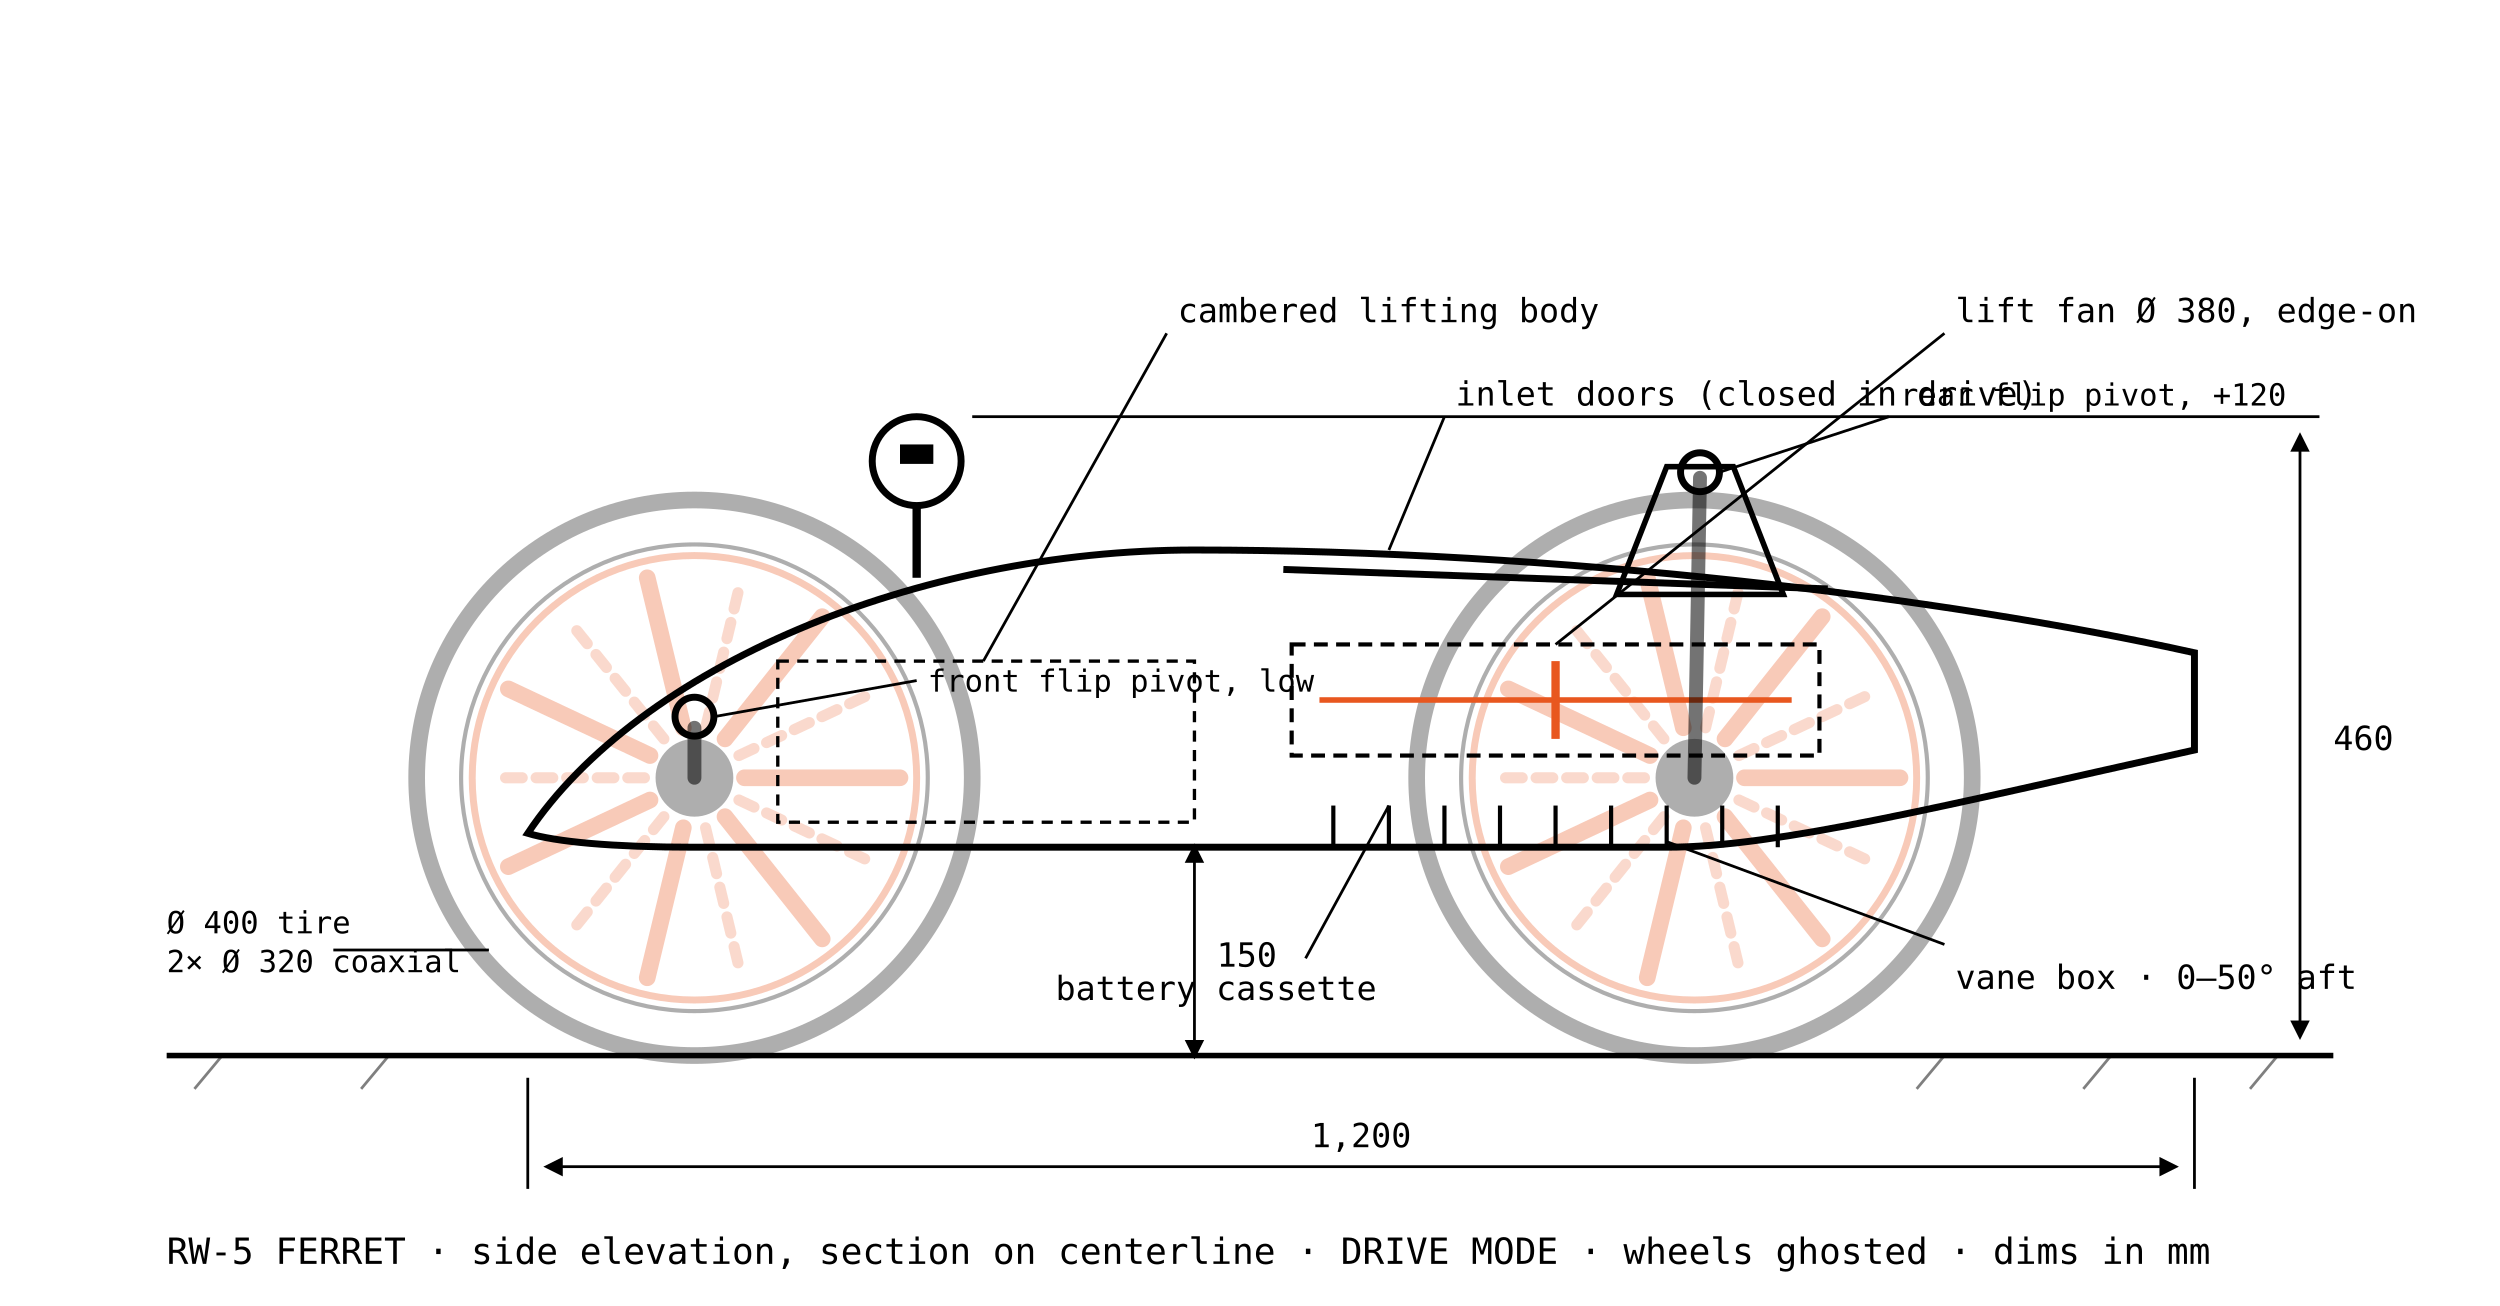
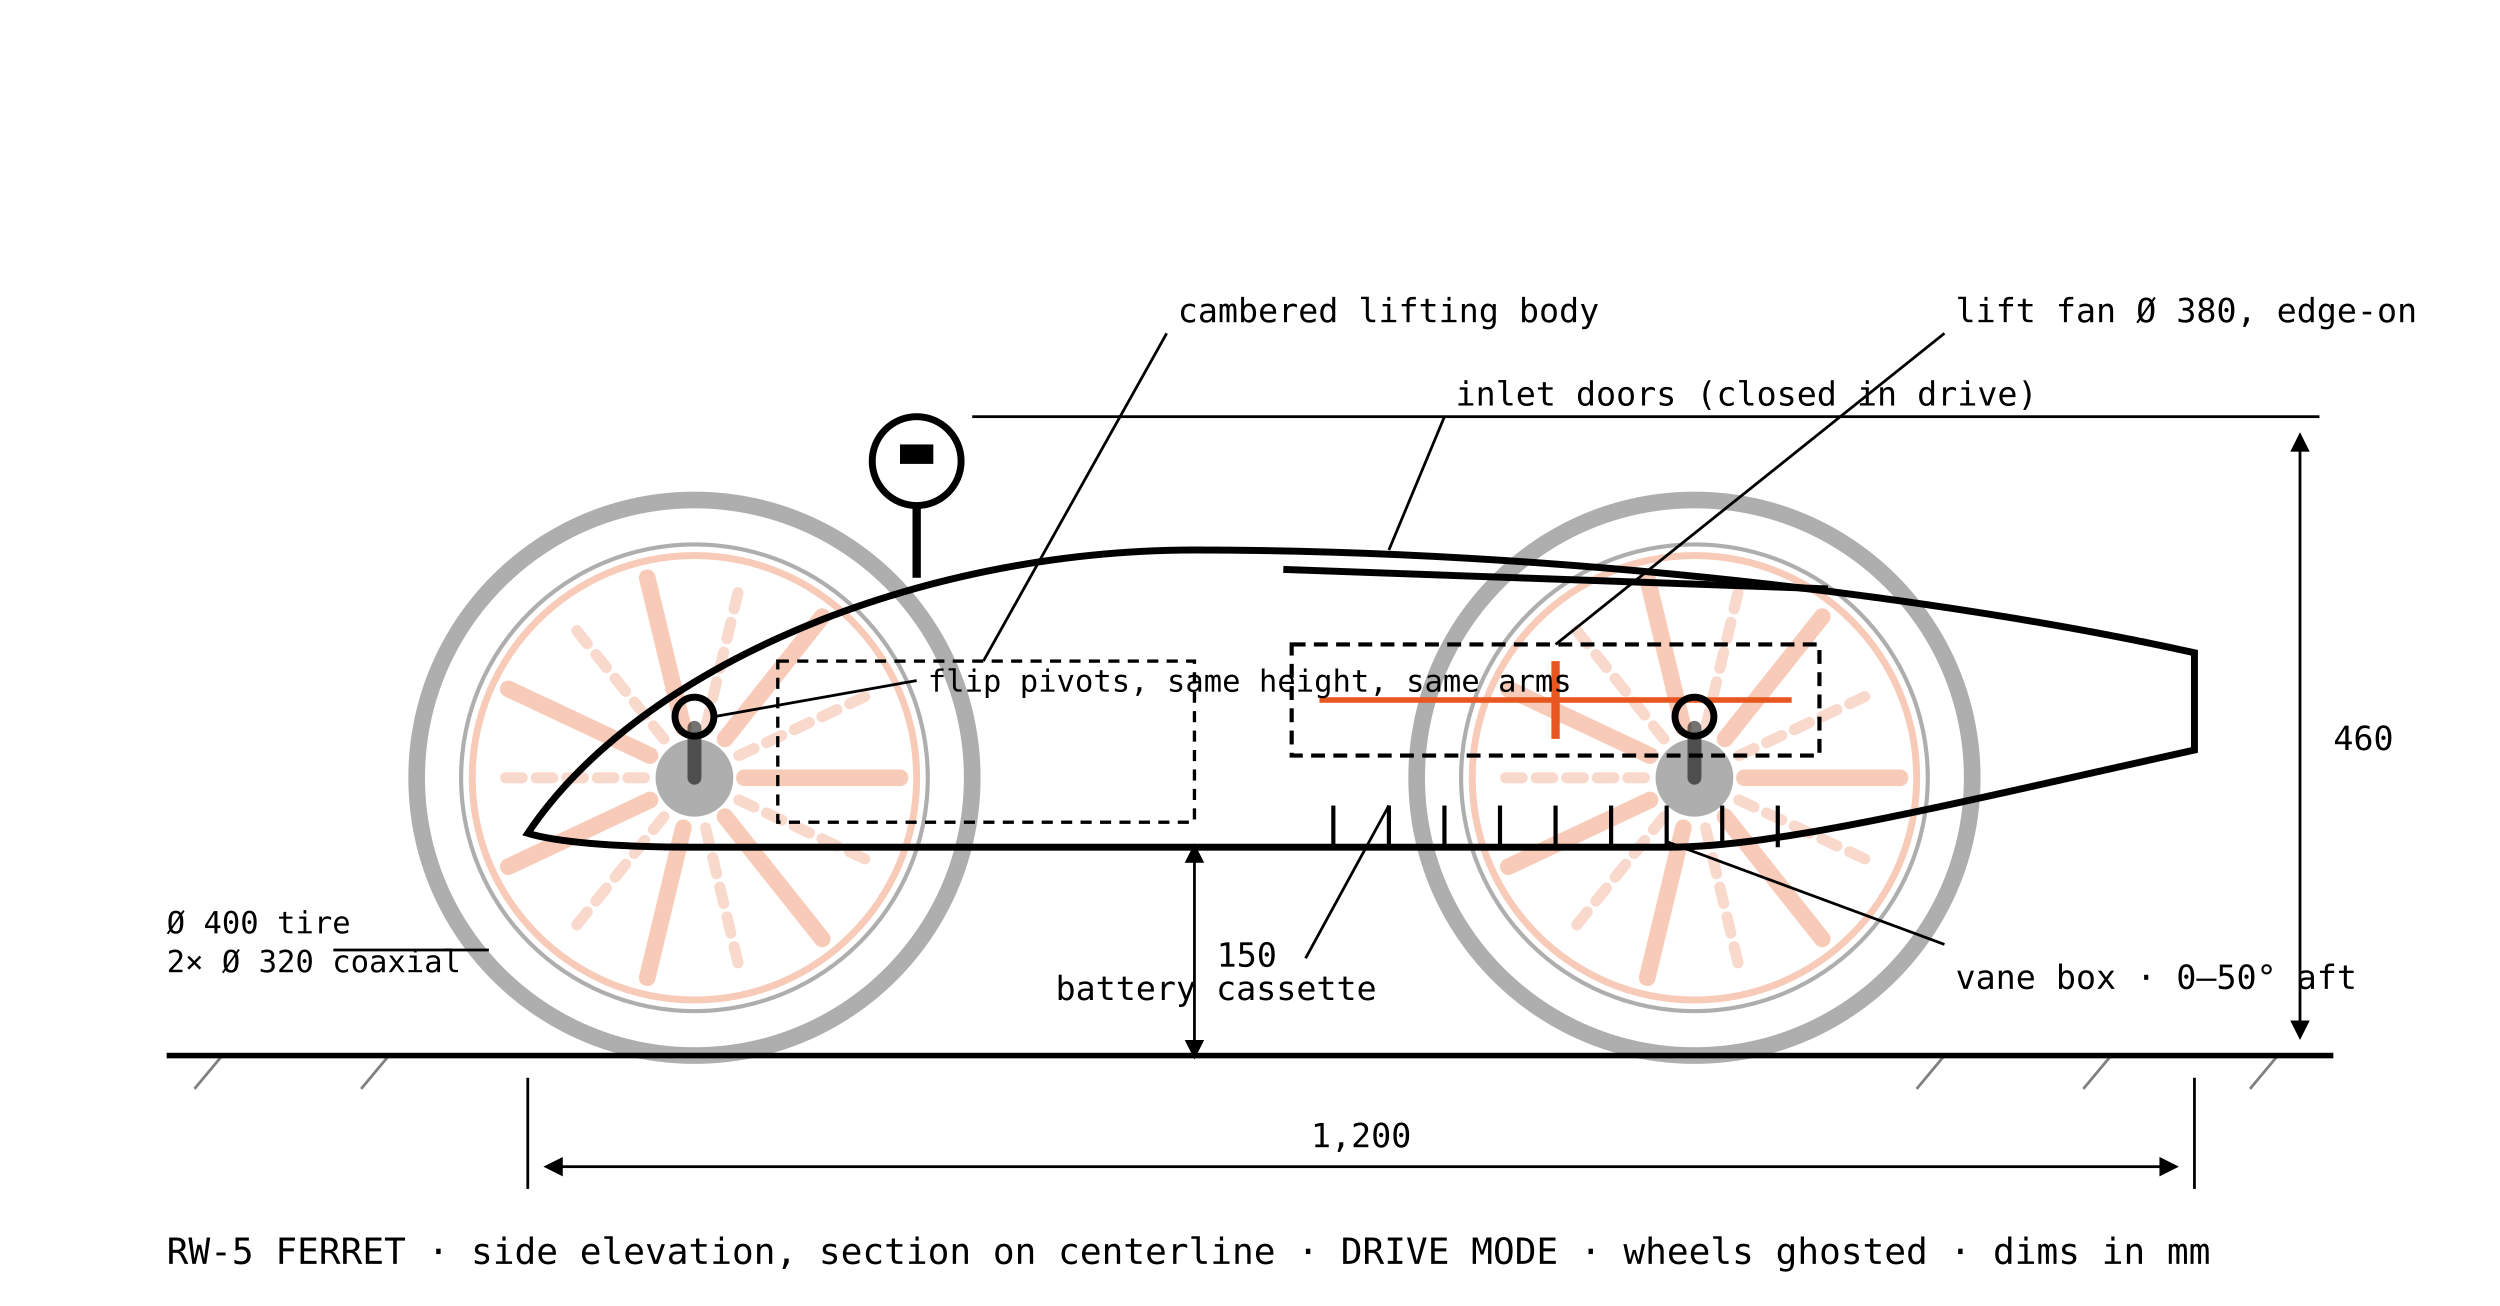
<svg xmlns="http://www.w3.org/2000/svg" viewBox="0 0 900 470" role="img" aria-label="RW-5 side elevation in drive mode, sectioned on the centerline: a cambered lifting-body hull with a low nose, thickest ahead of mid-chord and tapering to a blunt tail; the embedded rear lift fan lies flat inside the hull with its inlet doors closed and a vane box beneath; the four 400 mm wheels with two-stage coaxial fans are shown ghosted outboard; principal dimensions 1,200 mm length, 460 mm height, 150 mm ground clearance." font-family="ui-monospace, SFMono-Regular, Menlo, monospace" font-size="12">
  <defs>
    <marker id="a1" viewBox="0 0 10 10" refX="8" refY="5" markerWidth="7" markerHeight="7" orient="auto-start-reverse">
      <path d="M0,0 L10,5 L0,10 Z" fill="currentColor" />
    </marker>
    <g id="w1">
      <circle r="100" fill="none" stroke="currentColor" stroke-width="6" />
      <circle r="84" fill="none" stroke="currentColor" stroke-width="1.5" />
      <circle r="80" fill="none" stroke="#E8571F" stroke-width="2.5" />
      <circle r="14" fill="currentColor" />
      <g stroke="#E8571F" stroke-width="6" stroke-linecap="round">
        <line x1="18" y1="0" x2="74" y2="0" />
        <line x1="11" y1="14" x2="46" y2="58" />
        <line x1="-4" y1="18" x2="-17" y2="72" />
        <line x1="-16" y1="8" x2="-67" y2="32" />
        <line x1="-16" y1="-8" x2="-67" y2="-32" />
        <line x1="-4" y1="-18" x2="-17" y2="-72" />
        <line x1="11" y1="-14" x2="46" y2="-58" />
      </g>
      <g stroke="#E8571F" stroke-width="4" stroke-linecap="round" stroke-dasharray="6 5" opacity="0.7">
        <line x1="16" y1="8" x2="63" y2="30" />
        <line x1="4" y1="18" x2="16" y2="68" />
        <line x1="-11" y1="14" x2="-44" y2="55" />
        <line x1="-18" y1="0" x2="-70" y2="0" />
        <line x1="-11" y1="-14" x2="-44" y2="-55" />
        <line x1="4" y1="-18" x2="16" y2="-68" />
        <line x1="16" y1="-8" x2="63" y2="-30" />
      </g>
    </g>
  </defs>
  <line x1="60" y1="380" x2="840" y2="380" stroke="currentColor" stroke-width="2" />
  <g stroke="currentColor" stroke-width="1" opacity="0.5">
    <line x1="80" y1="380" x2="70" y2="392" />
    <line x1="140" y1="380" x2="130" y2="392" />
    <line x1="700" y1="380" x2="690" y2="392" />
    <line x1="760" y1="380" x2="750" y2="392" />
    <line x1="820" y1="380" x2="810" y2="392" />
  </g>
  <g opacity="0.32">
    <use href="#w1" x="250" y="280" />
    <use href="#w1" x="610" y="280" />
  </g>
  <path d="M190,300 C230,240 330,198 430,198 C560,198 700,215 790,235 L790,270 C700,290 640,305 600,305 L250,305 C220,305 200,303 190,300 Z" fill="none" stroke="currentColor" stroke-width="2.5" />
  <rect x="465" y="232" width="190" height="40" fill="none" stroke="currentColor" stroke-width="1.5" stroke-dasharray="5 3" />
  <line x1="560" y1="238" x2="560" y2="266" stroke="#E8571F" stroke-width="3" />
  <line x1="475" y1="252" x2="645" y2="252" stroke="#E8571F" stroke-width="2" />
  <line x1="462" y1="205" x2="658" y2="212" stroke="currentColor" stroke-width="2.5" />
  <g stroke="currentColor" stroke-width="1.5">
    <line x1="480" y1="290" x2="480" y2="305" />
    <line x1="500" y1="290" x2="500" y2="305" />
    <line x1="520" y1="290" x2="520" y2="305" />
    <line x1="540" y1="290" x2="540" y2="305" />
    <line x1="560" y1="290" x2="560" y2="305" />
    <line x1="580" y1="290" x2="580" y2="305" />
    <line x1="600" y1="290" x2="600" y2="305" />
    <line x1="620" y1="290" x2="620" y2="305" />
    <line x1="640" y1="290" x2="640" y2="305" />
  </g>
-   <path d="M582,214 L600,168 L624,168 L642,214 Z" fill="none" stroke="currentColor" stroke-width="2" />
  <g opacity="0.55" stroke="currentColor" stroke-width="5" stroke-linecap="round">
    <line x1="250" y1="262" x2="250" y2="280" />
-     <line x1="612" y1="172" x2="610" y2="280" />
+     <line x1="610" y1="262" x2="610" y2="280" />
  </g>
  <circle cx="250" cy="258" r="7" fill="none" stroke="currentColor" stroke-width="2.5" />
-   <circle cx="612" cy="170" r="7" fill="none" stroke="currentColor" stroke-width="2.5" />
+   <circle cx="610" cy="258" r="7" fill="none" stroke="currentColor" stroke-width="2.5" />
  <rect x="280" y="238" width="150" height="58" fill="none" stroke="currentColor" stroke-width="1.2" stroke-dasharray="4 3" />
  <line x1="330" y1="208" x2="330" y2="182" stroke="currentColor" stroke-width="3" />
  <circle cx="330" cy="166" r="16" fill="none" stroke="currentColor" stroke-width="2.5" />
  <rect x="324" y="160" width="12" height="7" fill="currentColor" />
  <g stroke="currentColor" stroke-width="1">
    <line x1="500" y1="198" x2="520" y2="150" />
    <line x1="560" y1="232" x2="700" y2="120" />
    <line x1="600" y1="303" x2="700" y2="340" />
    <line x1="176" y1="342" x2="120" y2="342" />
    <line x1="354" y1="238" x2="420" y2="120" />
    <line x1="500" y1="290" x2="470" y2="345" />
    <line x1="257" y1="258" x2="330" y2="245" />
-     <line x1="619" y1="170" x2="680" y2="150" />
  </g>
  <text x="524" y="146">inlet doors (closed in drive)</text>
  <text x="704" y="116">lift fan Ø 380, edge-on</text>
  <text x="704" y="356">vane box · 0–50° aft</text>
  <text x="60" y="336" font-size="11">Ø 400 tire</text>
  <text x="60" y="350" font-size="11">2× Ø 320 coaxial</text>
  <text x="424" y="116">cambered lifting body</text>
  <text x="380" y="360">battery cassette</text>
-   <text x="334" y="249" font-size="11">front flip pivot, low</text>
-   <text x="684" y="146" font-size="11">rear flip pivot, +120</text>
+   <text x="334" y="249" font-size="11">flip pivots, same height, same arms</text>
  <g stroke="currentColor" stroke-width="1">
    <line x1="190" y1="388" x2="190" y2="428" />
    <line x1="790" y1="388" x2="790" y2="428" />
    <line x1="197" y1="420" x2="783" y2="420" marker-start="url(#a1)" marker-end="url(#a1)" />
    <line x1="800" y1="380" x2="835" y2="380" />
    <line x1="350" y1="150" x2="835" y2="150" />
    <line x1="828" y1="157" x2="828" y2="373" marker-start="url(#a1)" marker-end="url(#a1)" />
    <line x1="430" y1="305" x2="430" y2="380" marker-start="url(#a1)" marker-end="url(#a1)" />
  </g>
  <text x="490" y="413" text-anchor="middle">1,200</text>
  <text x="840" y="270">460</text>
  <text x="438" y="348">150</text>
  <text x="60" y="455" font-size="13">RW-5 FERRET · side elevation, section on centerline · DRIVE MODE · wheels ghosted · dims in mm</text>
</svg>
